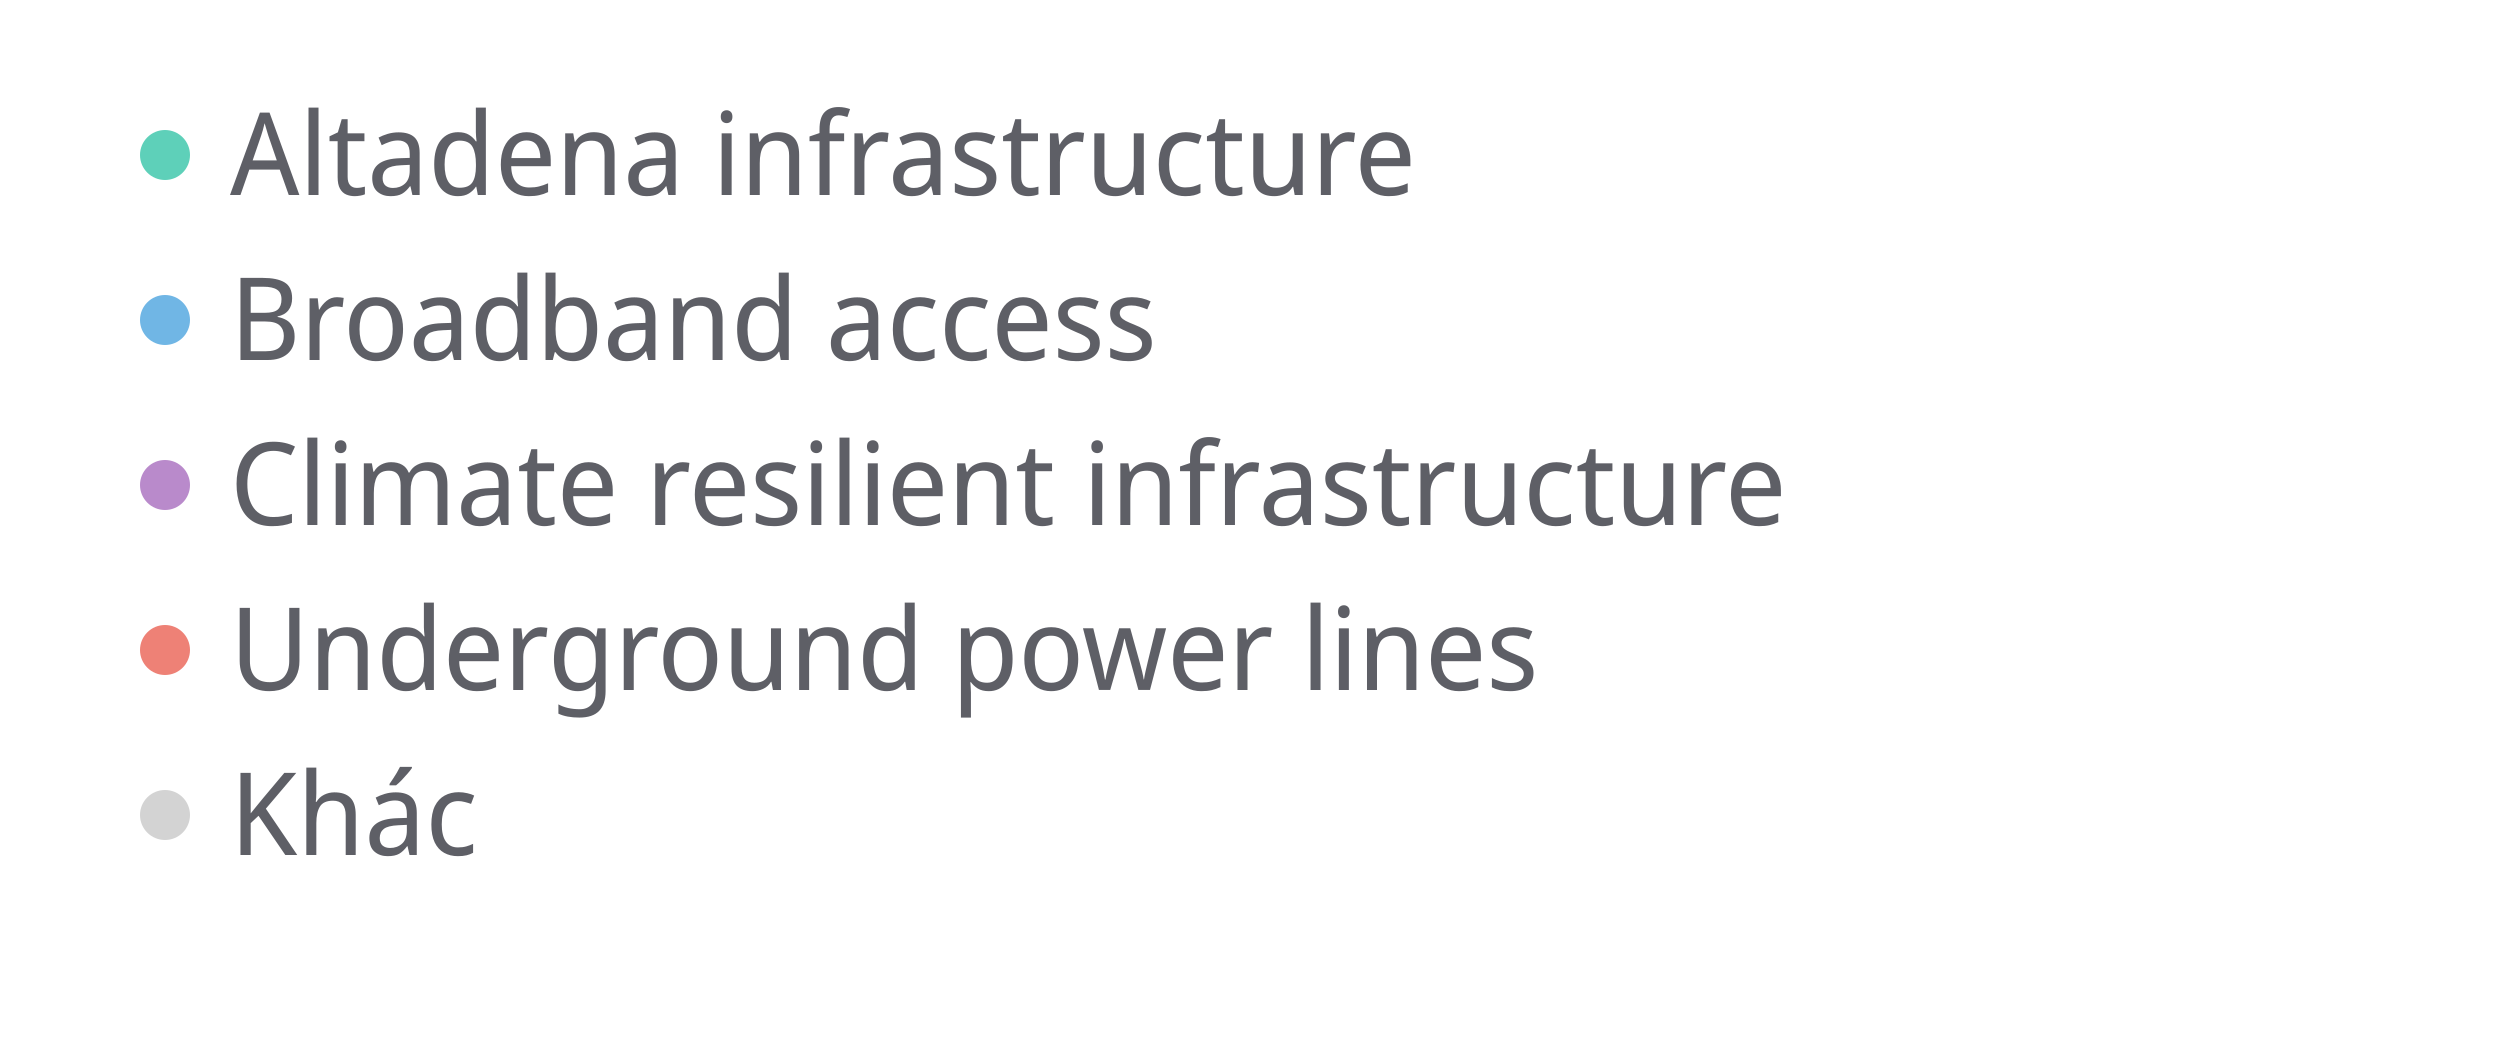
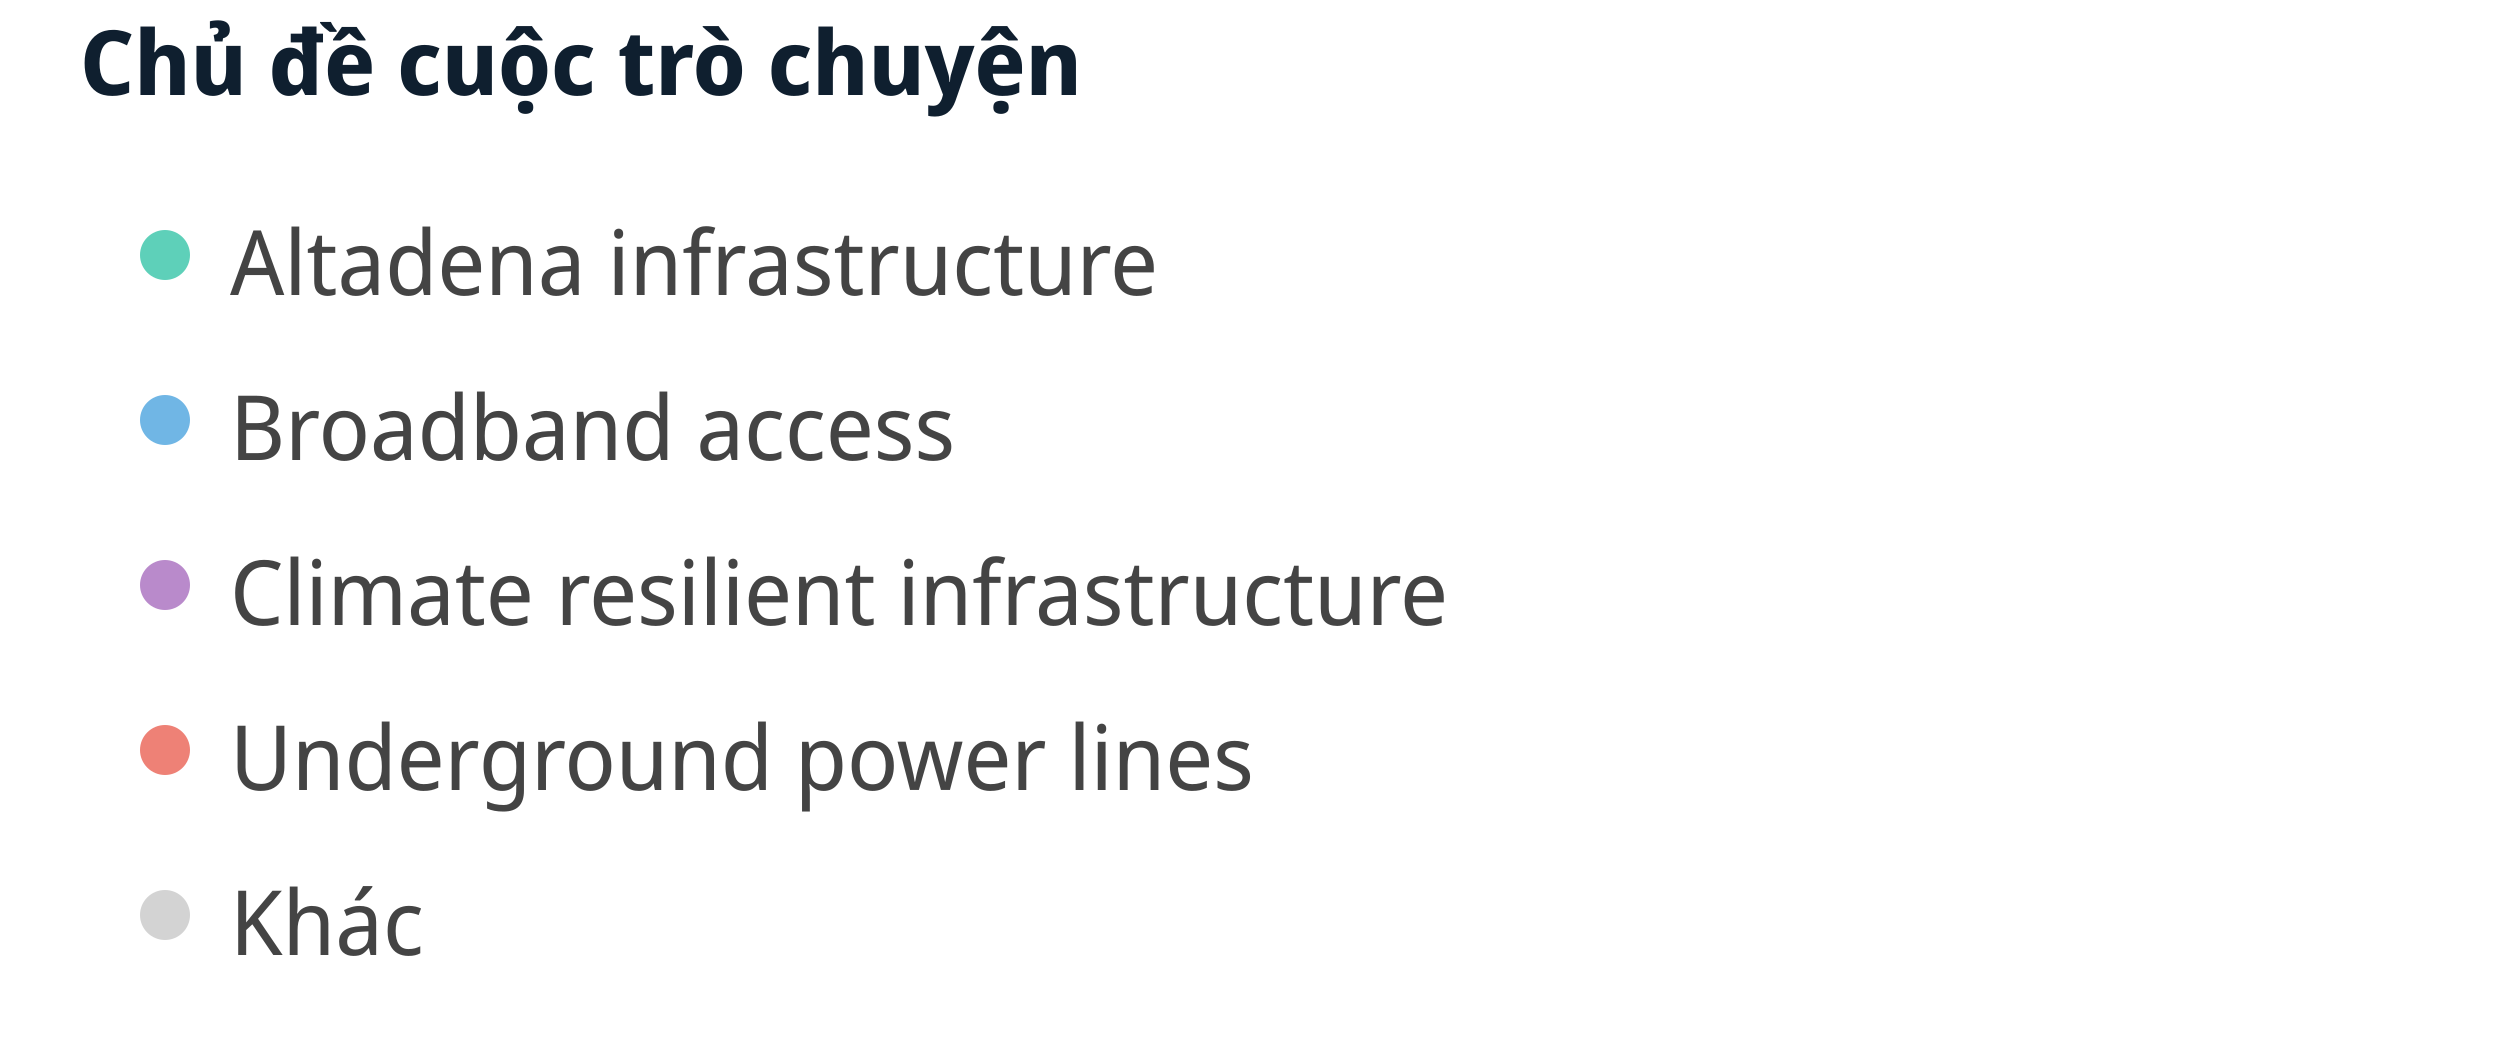
<svg xmlns="http://www.w3.org/2000/svg" width="500" height="210" viewBox="0 0 500 210" preserveAspectRatio="xMidYMid meet">
-   <circle cx="33" cy="31" r="5" fill="#5ed0b9" fill-opacity="1.0" stroke="none" stroke-width="0.5" />
-   <text fill="#5e5f66" x="46" y="39" font-family="Noto Sans Display" font-size="23">Altadena infrastructure</text>
-   <circle cx="33" cy="64" r="5" fill="#70b6e5" fill-opacity="1.0" stroke="none" stroke-width="0.5" />
-   <text fill="#5e5f66" x="46" y="72" font-family="Noto Sans Display" font-size="23">Broadband access</text>
-   <circle cx="33" cy="97" r="5" fill="#b98acb" fill-opacity="1.0" stroke="none" stroke-width="0.5" />
-   <text fill="#5e5f66" x="46" y="105" font-family="Noto Sans Display" font-size="23">Climate resilient infrastructure </text>
-   <circle cx="33" cy="130" r="5" fill="#ee8176" fill-opacity="1.0" stroke="none" stroke-width="0.5" />
-   <text fill="#5e5f66" x="46" y="138" font-family="Noto Sans Display" font-size="23">Underground power lines</text>
-   <circle cx="33" cy="163" r="5" fill="lightgray" fill-opacity="1.0" stroke="none" stroke-width="0.5" />
-   <text fill="#5e5f66" x="46" y="171" font-family="Noto Sans Display" font-size="23">Khác</text>
+   <text x="16" y="19" font-family="Noto Sans Display" font-size="18" font-weight="600" fill="#0F1F2F">Chủ đề cuộc trò chuyện</text>
+   <circle cx="33" cy="51" r="5" fill="#5ed0b9" fill-opacity="1.0" stroke="none" stroke-width="0.5" />
+   <text fill="#444444" x="46" y="59" font-family="Noto Sans Display" font-size="18">Altadena infrastructure</text>
+   <circle cx="33" cy="84" r="5" fill="#70b6e5" fill-opacity="1.0" stroke="none" stroke-width="0.5" />
+   <text fill="#444444" x="46" y="92" font-family="Noto Sans Display" font-size="18">Broadband access</text>
+   <circle cx="33" cy="117" r="5" fill="#b98acb" fill-opacity="1.0" stroke="none" stroke-width="0.5" />
+   <text fill="#444444" x="46" y="125" font-family="Noto Sans Display" font-size="18">Climate resilient infrastructure </text>
+   <circle cx="33" cy="150" r="5" fill="#ee8176" fill-opacity="1.0" stroke="none" stroke-width="0.5" />
+   <text fill="#444444" x="46" y="158" font-family="Noto Sans Display" font-size="18">Underground power lines</text>
+   <circle cx="33" cy="183" r="5" fill="lightgray" fill-opacity="1.0" stroke="none" stroke-width="0.5" />
+   <text fill="#444444" x="46" y="191" font-family="Noto Sans Display" font-size="18">Khác</text>
</svg>
